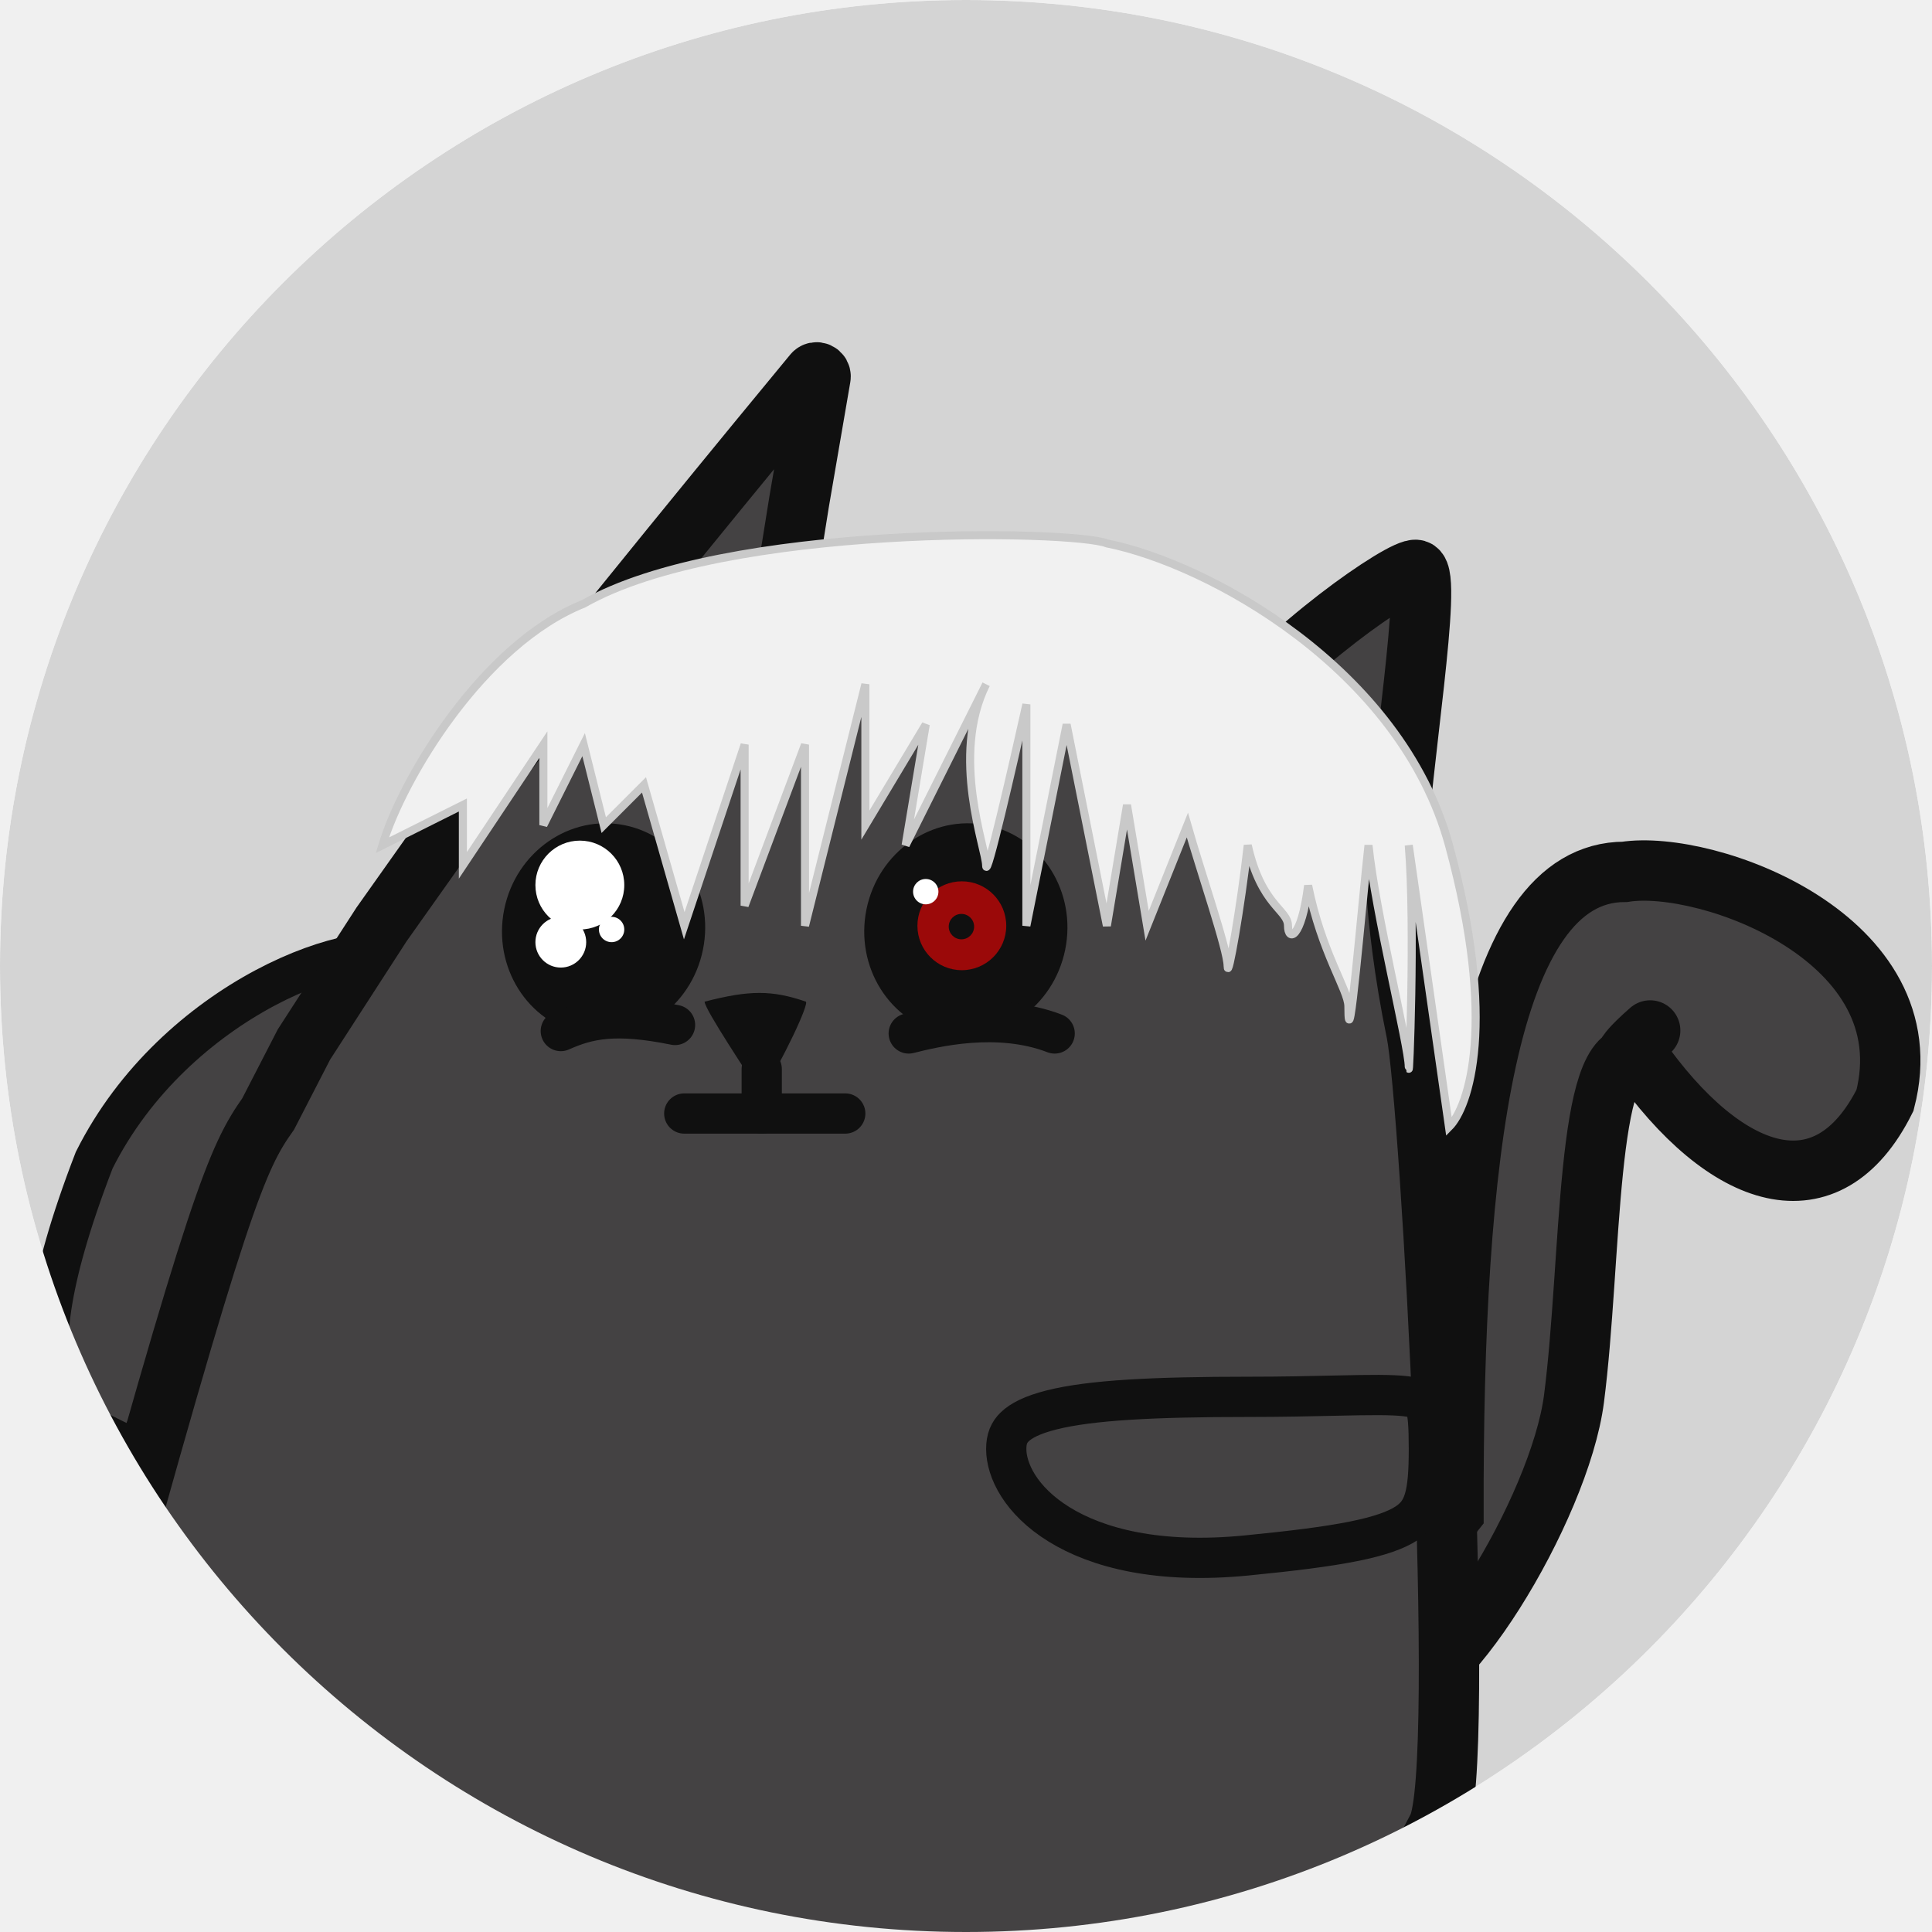
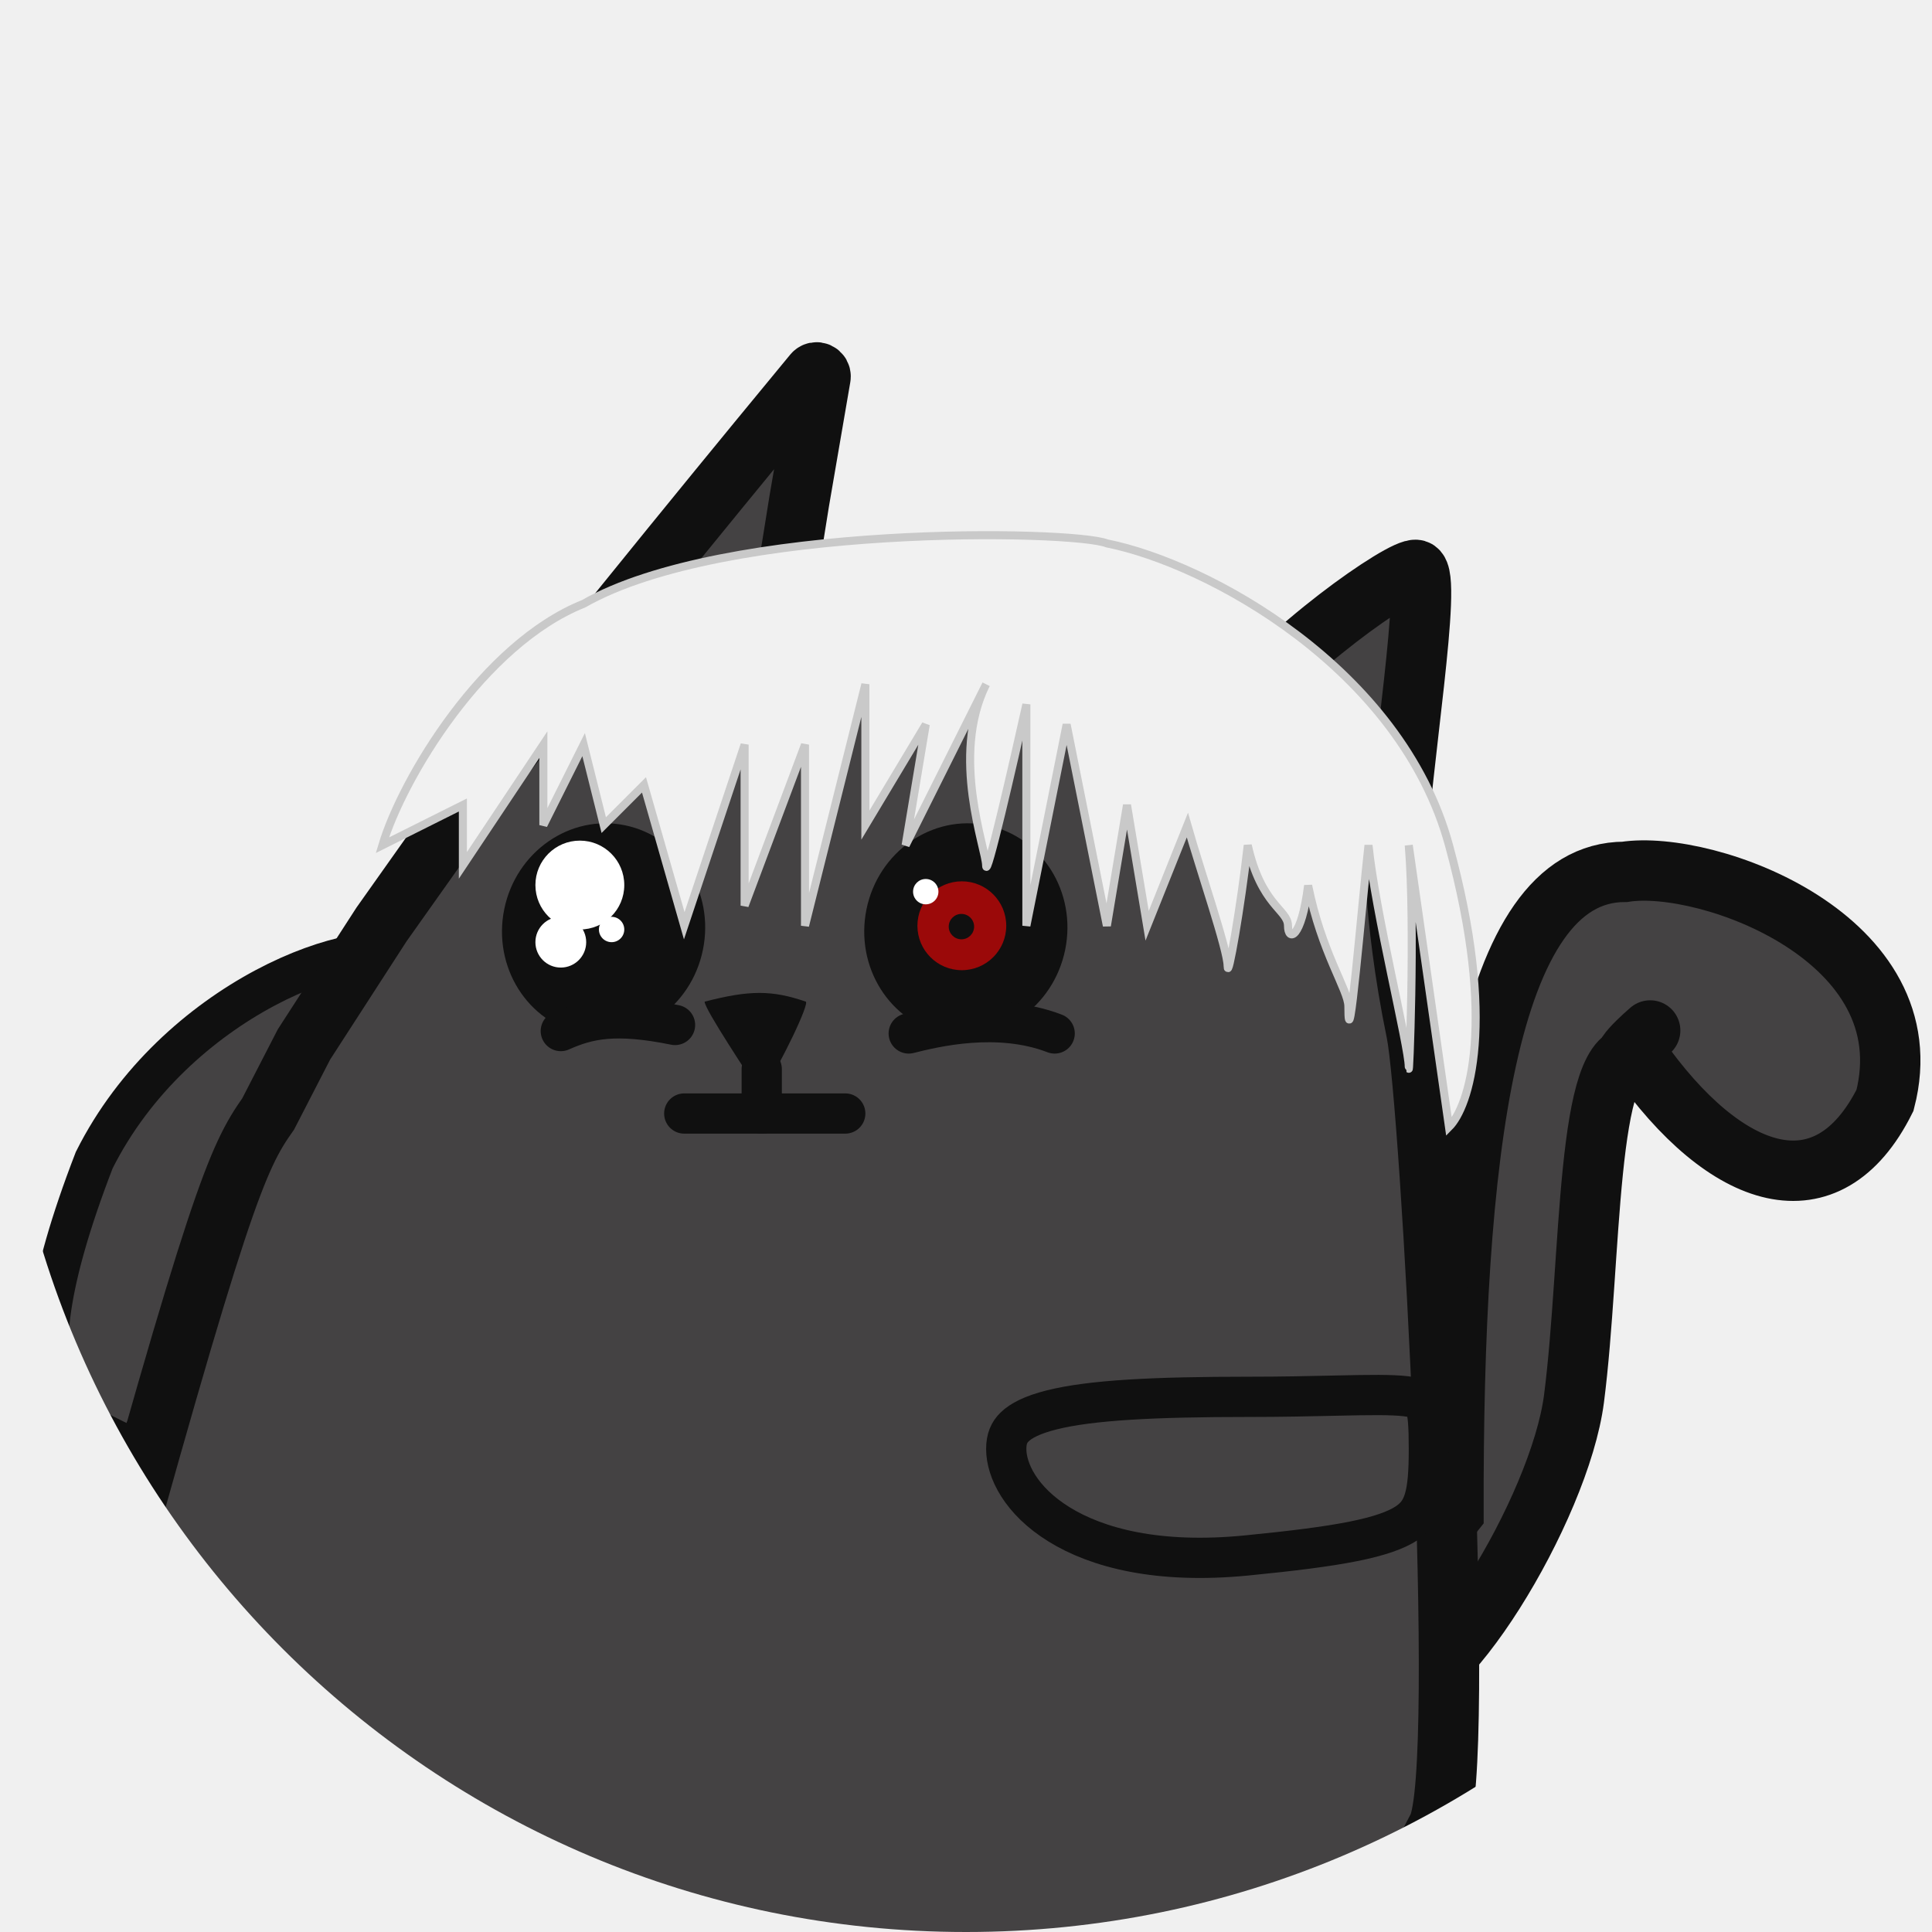
<svg xmlns="http://www.w3.org/2000/svg" width="48" height="48" viewBox="0 0 48 48" fill="none">
  <mask id="mask0_67_6" style="mask-type:alpha" maskUnits="userSpaceOnUse" x="0" y="0" width="48" height="48">
    <rect width="48" height="48" rx="24" fill="#E9E9E9" />
  </mask>
  <g mask="url(#mask0_67_6)">
-     <circle cx="24" cy="24" r="24" fill="#D4D4D4" />
    <path d="M6.232 29.378C5.362 31.124 4.796 32.617 4.373 33.736C4.215 34.152 4.077 34.516 3.951 34.822C3.703 35.42 3.524 35.73 3.373 35.866C3.315 35.919 3.282 35.924 3.264 35.926C3.238 35.928 3.168 35.925 3.034 35.858C2.975 35.828 2.916 35.799 2.859 35.771C2.149 35.421 1.598 35.15 1.343 34.406C1.052 33.555 1.124 31.974 2.341 28.823C3.341 26.827 4.994 25.394 6.58 24.547C7.375 24.123 8.14 23.854 8.78 23.733C9.441 23.608 9.89 23.656 10.113 23.767C10.165 23.793 10.201 23.814 10.226 23.831C10.199 23.882 10.149 23.958 10.063 24.067C9.943 24.217 9.784 24.394 9.581 24.618C9.562 24.639 9.542 24.661 9.522 24.683C8.708 25.577 7.419 26.995 6.232 29.378Z" fill="#444243" stroke="#101010" />
    <path d="M34.42 40.392C35.165 39.004 35.48 38.373 36.111 37.585C36.09 28.784 36.899 21.661 40.368 21.661C42.417 21.345 47.875 23.311 46.832 27.337C45.413 30.175 42.89 29.386 40.683 26.233C40.483 26.313 40.404 26.312 40.399 26.265C39.411 26.777 39.514 31.584 39.106 34.747C38.752 37.497 35.728 42.428 34.424 41.984L34.42 40.392Z" fill="#444243" />
    <path d="M40.683 26.233C42.89 29.386 45.413 30.175 46.832 27.337C47.875 23.311 42.417 21.345 40.368 21.661C36.899 21.661 36.09 28.784 36.111 37.585C35.48 38.373 35.165 39.004 34.42 40.392L34.424 41.984C35.728 42.428 38.752 37.497 39.106 34.747C39.549 31.309 39.389 25.928 40.683 26.233ZM40.683 26.233C39.895 26.548 40.998 25.602 40.998 25.602" stroke="#101010" stroke-width="1.5" stroke-linecap="round" />
    <path d="M6.663 27.675C5.891 28.764 5.433 29.79 2.215 41.485C1.395 44.467 3.055 48.53 4.884 49.175C7.552 50.117 11.794 51.92 25.786 52C32.457 52 34.902 46.964 35.718 45.409C36.46 43.996 35.543 27.338 35.189 25.635C34.571 22.653 34.643 20.503 34.681 21.398C34.791 19.091 35.602 14.281 35.189 14.161C34.877 14.07 31.835 16.184 30.519 17.995C27.602 15.239 25.045 15.277 24.257 15.12C23.63 14.994 20.799 15.001 19.412 15.12C19.56 14.336 19.856 12.453 19.856 12.453L20.386 9.369C20.403 9.268 20.276 9.209 20.211 9.288C19.139 10.585 14.684 15.986 11.703 19.828L9.479 22.967L7.552 25.949L6.663 27.675Z" fill="#444243" />
    <path d="M19.41 17.037C19.397 16.536 19.421 15.824 19.412 15.12M29.93 19.553C29.855 19.119 30.099 18.573 30.519 17.995M19.412 15.12C19.56 14.336 19.856 12.453 19.856 12.453L20.386 9.369C20.403 9.268 20.276 9.209 20.211 9.288C19.139 10.585 14.684 15.986 11.703 19.828L9.479 22.967L7.552 25.949L6.663 27.675C5.891 28.764 5.433 29.79 2.215 41.485C1.395 44.467 3.055 48.53 4.884 49.175C7.552 50.117 11.794 51.92 25.786 52C32.457 52 34.902 46.964 35.718 45.409C36.46 43.996 35.543 27.338 35.189 25.635C34.571 22.653 34.643 20.503 34.681 21.398C34.791 19.091 35.602 14.281 35.189 14.161C34.877 14.07 31.835 16.184 30.519 17.995M19.412 15.12C20.799 15.001 23.63 14.994 24.257 15.12C25.045 15.277 27.602 15.239 30.519 17.995" stroke="#101010" stroke-width="1.5" stroke-linecap="round" />
    <ellipse cx="14.996" cy="23.093" rx="2.519" ry="2.643" transform="rotate(11.5217 14.9957 23.0926)" fill="#101010" />
    <path d="M16.771 25.465C15.285 25.163 14.609 25.314 13.933 25.616" stroke="#101010" stroke-linecap="round" />
    <circle cx="14.406" cy="21.989" r="1.104" fill="white" />
    <circle cx="13.933" cy="23.408" r="0.631" fill="white" />
    <circle cx="15.195" cy="23.093" r="0.315" fill="white" />
    <ellipse cx="23.996" cy="23.093" rx="2.519" ry="2.643" transform="rotate(11.5217 23.9957 23.0926)" fill="#101010" />
    <path d="M26.203 25.676C24.784 25.13 23.207 25.518 22.577 25.676" stroke="#101010" stroke-linecap="round" />
    <path d="M25 23C25 23.61 24.506 24.104 23.896 24.104C23.287 24.104 22.793 23.61 22.793 23C22.793 22.391 23.287 21.896 23.896 21.896C24.506 21.896 25 22.391 25 23Z" fill="#9B0909" />
    <path d="M23.315 22.153C23.315 22.327 23.174 22.468 23 22.468C22.826 22.468 22.685 22.327 22.685 22.153C22.685 21.979 22.826 21.838 23 21.838C23.174 21.838 23.315 21.979 23.315 22.153Z" fill="white" />
    <path d="M24.202 23.021C24.202 23.195 24.06 23.337 23.886 23.337C23.712 23.337 23.571 23.195 23.571 23.021C23.571 22.847 23.712 22.706 23.886 22.706C24.06 22.706 24.202 22.847 24.202 23.021Z" fill="#101010" />
    <path d="M20.019 24.885C19.181 24.597 18.623 24.597 17.506 24.886C17.506 25.078 18.61 26.719 18.902 27.192C19.46 26.327 20.117 24.919 20.019 24.885Z" fill="#101010" />
    <path d="M18.925 26.561V26.876V27.192V27.665" stroke="#101010" stroke-linecap="round" />
    <path d="M18.925 27.665H17" stroke="#101010" stroke-linecap="round" />
    <path d="M21 27.665L18.925 27.665" stroke="#101010" stroke-linecap="round" />
    <path d="M34.5 21C34.5 21 34.93 20.673 35.384 21.259C35.374 21.898 34.719 22.42 34.463 22.416C34.207 22.412 33.99 22.639 34 22C34 21 34.019 20.741 34.5 21Z" fill="#101010" />
    <path d="M35.5 36C35.5 36.572 35.472 36.962 35.385 37.252C35.306 37.514 35.179 37.693 34.946 37.846C34.689 38.014 34.284 38.163 33.624 38.295C32.969 38.426 32.108 38.533 30.97 38.645C28.768 38.862 27.255 38.457 26.311 37.872C25.359 37.283 25 36.528 25 36C25 35.745 25.073 35.582 25.209 35.451C25.363 35.3 25.642 35.151 26.126 35.029C27.101 34.784 28.669 34.704 31.018 34.704C31.852 34.704 32.553 34.688 33.131 34.675C33.367 34.67 33.583 34.665 33.779 34.662C34.48 34.651 34.889 34.664 35.145 34.727C35.262 34.755 35.314 34.788 35.339 34.808C35.359 34.825 35.385 34.853 35.41 34.923C35.476 35.101 35.5 35.407 35.5 36Z" fill="#444243" stroke="#101010" />
    <path d="M36 21C34.8 16.6 30 14 27.5 13.5C26.667 13.167 18 13 14.5 15C12 16 10 19.333 9.5 21L11.5 20V21.5L13.5 18.5V20.5L14.5 18.5L15 20.5L16 19.5L17 23L18.5 18.5V20.5V22.5L20 18.5V23L21.5 17V20.5L23 18L22.5 21L24.5 17C23.606 18.789 24.5 21.1 24.5 21.5C24.5 21.9 25.167 19 25.5 17.5V23L26.5 18L27.5 23L28 20L28.5 23L29.5 20.5C29.833 21.667 30.5 23.6 30.5 24C30.5 24.4 30.833 22.5 31 21C31.333 22.5 32 22.6 32 23C32 23.4 32.333 23.333 32.5 22C32.833 23.667 33.5 24.6 33.5 25C33.5 26.5 33.833 22.5 34 21C34.167 22.667 35 26 35 26.5C35 27.066 35.167 23 35 21L36 28C36.5 27.5 37.2 25.4 36 21Z" fill="#F1F1F1" stroke="#C9C9C9" stroke-width="0.2" />
  </g>
</svg>
